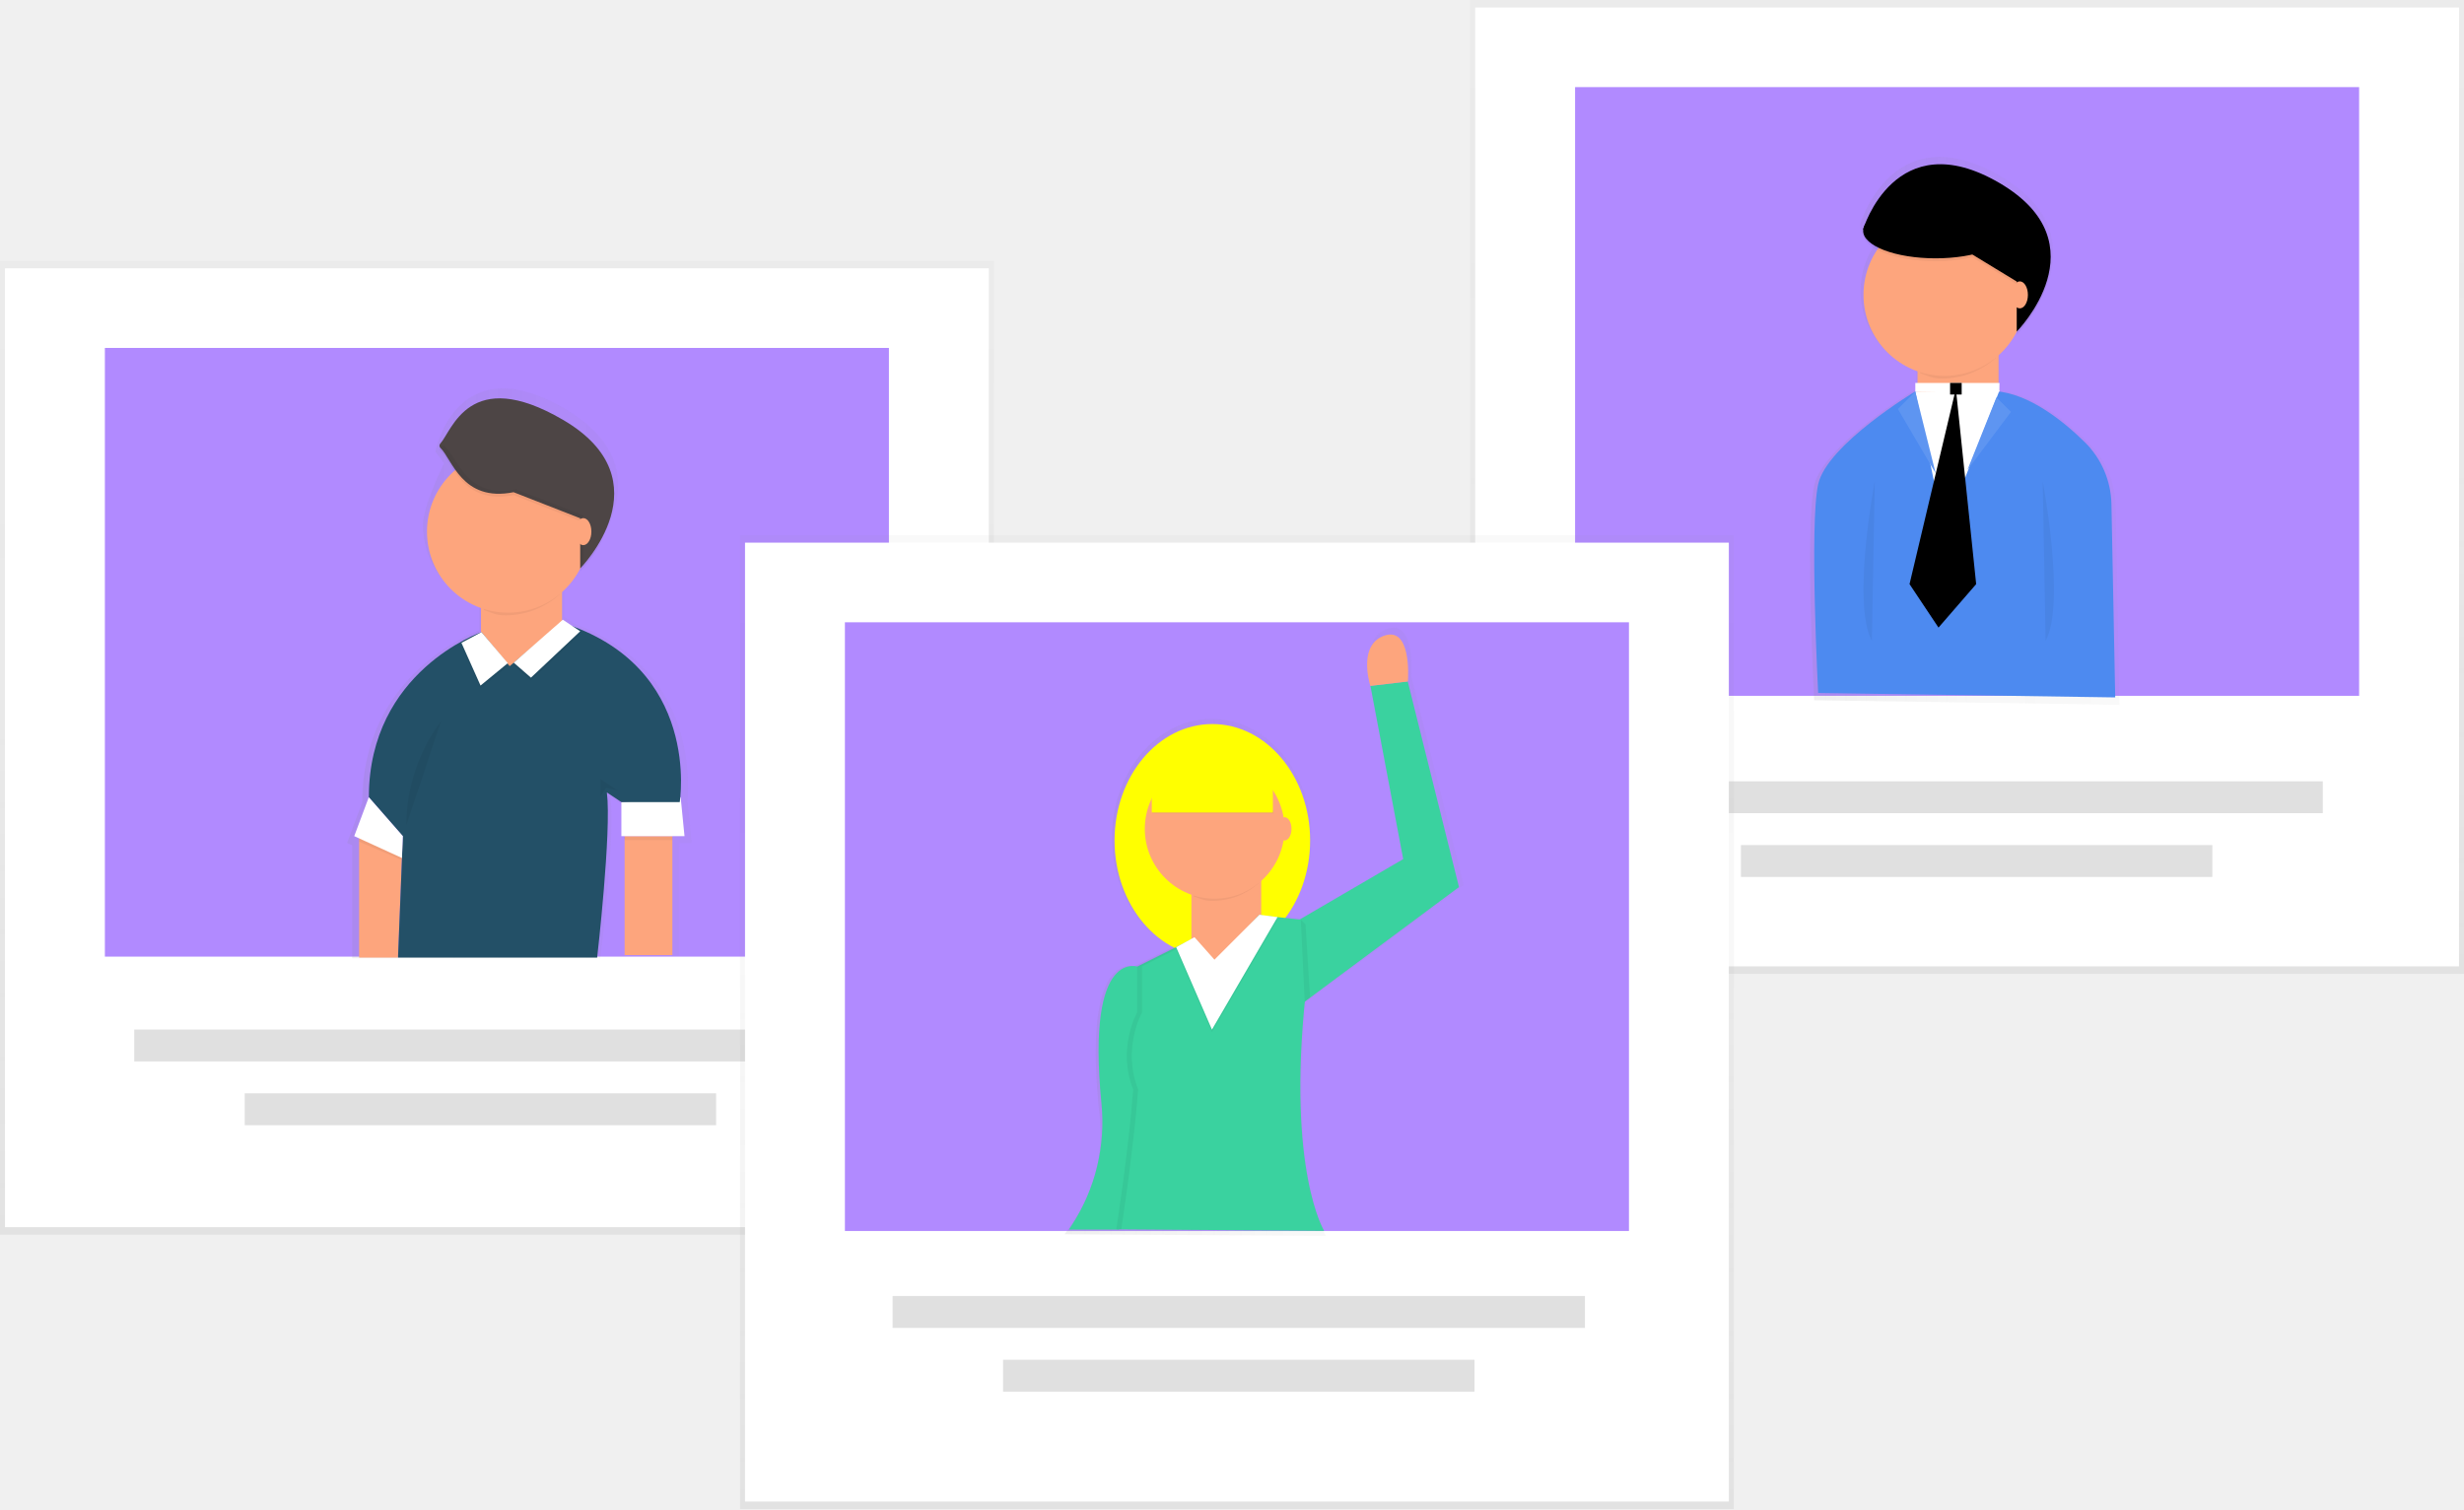
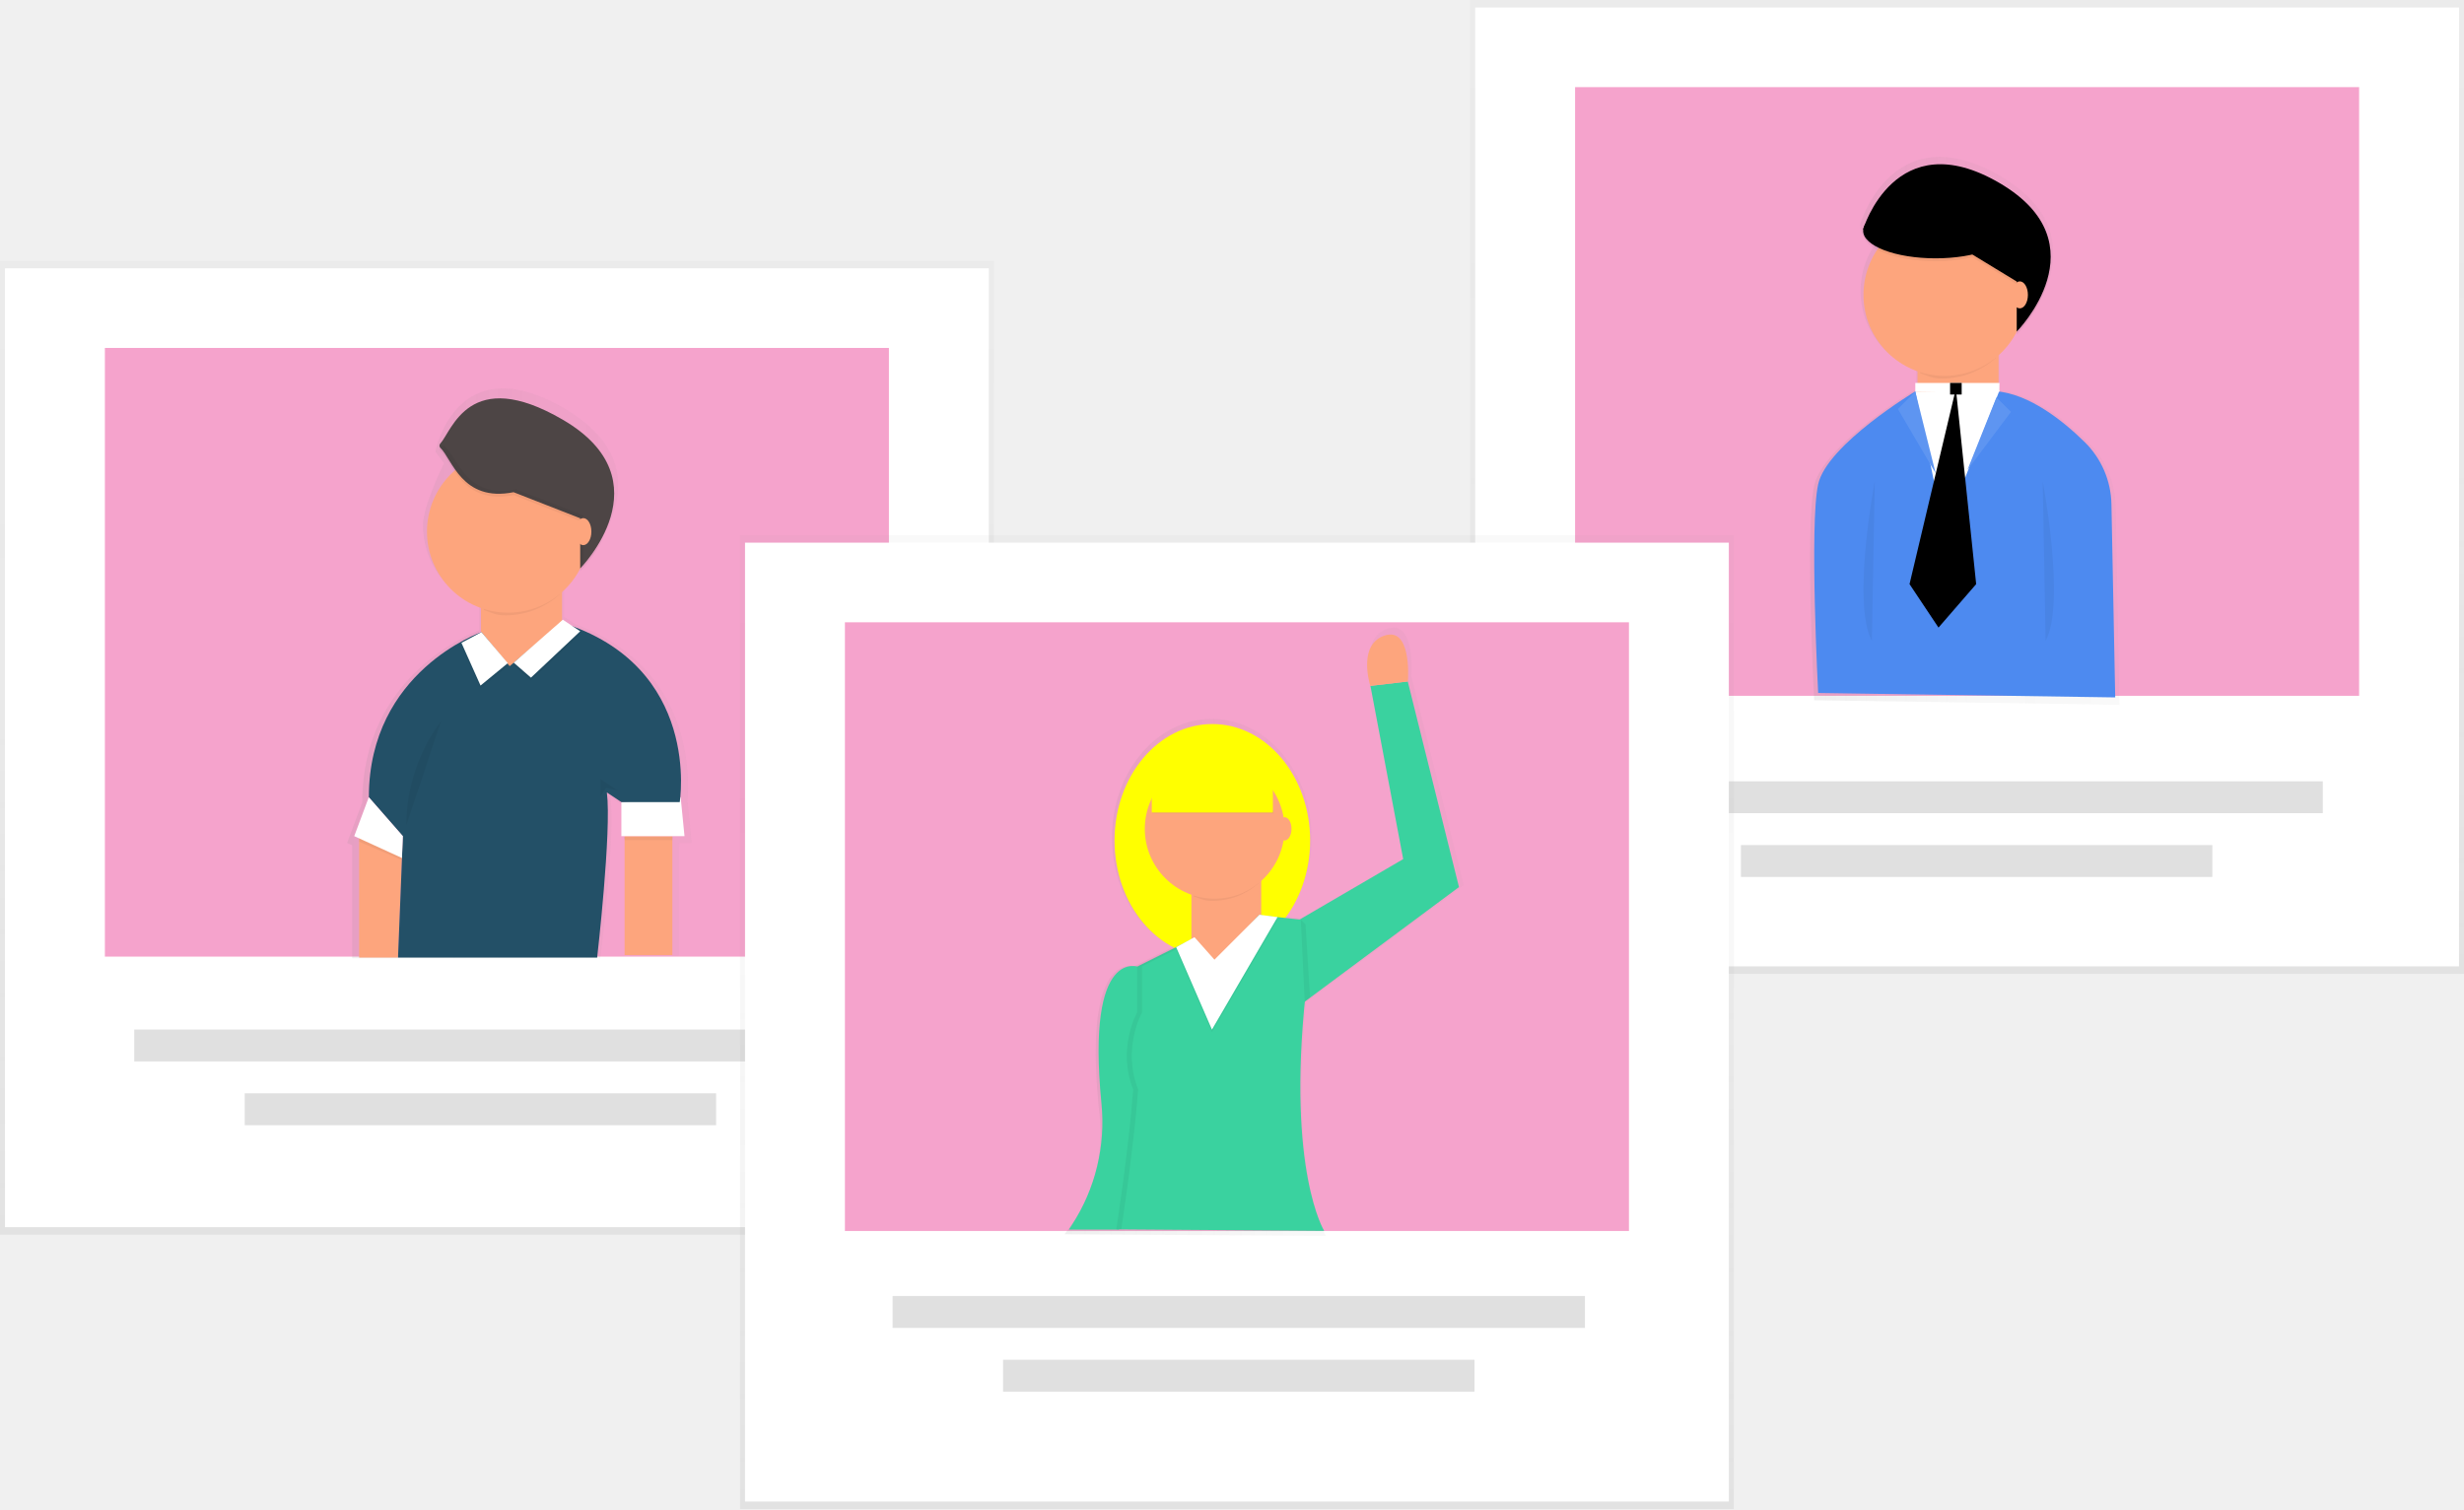
<svg xmlns="http://www.w3.org/2000/svg" xmlns:xlink="http://www.w3.org/1999/xlink" id="747ad91c-18bb-4936-b655-cddf352f94cc" data-name="Layer 1" width="1081.95" height="662.59" viewBox="0 0 1081.95 662.59">
  <defs>
    <linearGradient id="d97f7624-c4eb-4e7b-b35a-7f9180afe4f8" x1="863.76" y1="427.61" x2="863.76" gradientUnits="userSpaceOnUse">
      <stop offset="0" stop-color="gray" stop-opacity="0.25" />
      <stop offset="0.54" stop-color="gray" stop-opacity="0.12" />
      <stop offset="1" stop-color="gray" stop-opacity="0.1" />
    </linearGradient>
    <linearGradient id="bc158a6b-8b54-4024-9d86-b607f354f9d2" x1="853.83" y1="307.88" x2="989.67" y2="307.88" xlink:href="#d97f7624-c4eb-4e7b-b35a-7f9180afe4f8" />
    <linearGradient id="67a622da-4d2c-40ec-a156-0953688d8952" x1="218.19" y1="542.13" x2="218.19" y2="114.52" xlink:href="#d97f7624-c4eb-4e7b-b35a-7f9180afe4f8" />
    <linearGradient id="22f5c963-4955-4fd8-94b1-7c287e1ee373" x1="211.43" y1="414.37" x2="362.74" y2="414.37" xlink:href="#d97f7624-c4eb-4e7b-b35a-7f9180afe4f8" />
    <linearGradient id="435772a6-cef7-4b13-8b4e-baec559ce710" x1="543.14" y1="662.59" x2="543.14" y2="234.98" xlink:href="#d97f7624-c4eb-4e7b-b35a-7f9180afe4f8" />
    <linearGradient id="d5aea71b-2b89-434e-8ba8-1990ff8adea2" x1="526.51" y1="527.82" x2="701.7" y2="527.82" xlink:href="#d97f7624-c4eb-4e7b-b35a-7f9180afe4f8" />
  </defs>
  <g opacity="0.5">
    <rect x="645.57" width="436.38" height="427.61" fill="url(#d97f7624-c4eb-4e7b-b35a-7f9180afe4f8)" />
  </g>
  <rect x="647.76" y="3.29" width="432" height="421.03" fill="#fff" />
  <g opacity="0.5">
-     <rect x="691.62" y="38.25" width="344.28" height="267.27" fill="#6415ff" />
+     <rect x="691.62" y="38.25" width="344.28" height="267.27" fill="#EC4899" />
  </g>
  <g opacity="0.5">
    <path d="M988,341a40.35,40.35,0,0,0-12-28c-6.76-6.64-15.85-14.26-25.7-18.87h0l-.06,0A43.5,43.5,0,0,0,937,290.13V273.77a36.7,36.7,0,0,0,8.19-10.63h0v1.31S960.88,248.6,960.52,230c.23-11.17-5.14-23.46-23.15-34-41.82-24.4-57.84,11.08-60.89,19.29a5.5,5.5,0,0,0-.44,1.25l-.12.38,0,0a4.38,4.38,0,0,0,0,1.16h0l0,.12,0,0a4.84,4.84,0,0,0,0,.62c0,2.74,2.33,5.26,6.28,7.32A36.58,36.58,0,0,0,900.44,281V291.5l-.81-1.53s-5.59,3.35-12.8,8.49h0c-12.08,8.61-28.72,22.25-31.22,33.52-4,18,0,94.18,0,94.18l134.06,2Zm-41.37-79.35h0Zm-1.34,1.47h0Zm.1-.11.05-.05Zm.2-.21,0,0Zm-69.5-44v0Zm.18.59,0,.06Zm.25.59,0,.08Zm.32.58.06.1Zm.39.57.08.11Zm.46.56.11.12Zm.53.55.13.13Zm4.54,3,.14.07h0Zm-3.94-2.49.16.14Zm.66.53.19.14Zm.73.51.22.15Zm.79.5.26.15Zm.85.48.29.16Z" transform="translate(-59.03 -118.7)" fill="url(#bc158a6b-8b54-4024-9d86-b607f354f9d2)" />
  </g>
  <rect x="841.99" y="155.57" width="35.59" height="52.2" fill="#fda57d" />
  <path d="M902.2,282.57c3.72,1.32,5.32,2.37,9.49,2.37a35.42,35.42,0,0,0,23.73-9.12v-.37H902.2Z" transform="translate(-59.03 -118.7)" opacity="0.05" />
  <circle cx="853.85" cy="129.47" r="35.59" fill="#fda57d" />
  <circle cx="821.82" cy="118.79" fill="#ff0" />
  <path d="M880.84,237.49" transform="translate(-59.03 -118.7)" fill="#ff0" />
  <ellipse cx="849.93" cy="101.34" rx="31.81" ry="12.09" />
  <path d="M915.32,224.5l29.26,17.81v22s38.17-38.58-7.63-65.29-59.8,20.36-59.8,20.36S889.87,229.59,915.32,224.5Z" transform="translate(-59.03 -118.7)" />
  <ellipse cx="886.9" cy="129.47" rx="3.56" ry="5.93" fill="#fda57d" />
  <g opacity="0.05">
    <path d="M944.58,242.31,925.1,230.46A74.71,74.71,0,0,1,909,232.13c-17.1,0-31-5.13-31.77-11.56l0,.11,0,0a4.71,4.71,0,0,0,0,.6c0,6.68,14.24,12.09,31.81,12.09a74.71,74.71,0,0,0,16.15-1.67l19.47,11.85Z" transform="translate(-59.03 -118.7)" />
    <path d="M944.58,264.35v1.27s15.25-15.42,14.9-33.52C959.12,249.64,944.58,264.35,944.58,264.35Z" transform="translate(-59.03 -118.7)" />
  </g>
  <path d="M900.22,290.45s-38.94,23.36-42.83,40.88,0,91.64,0,91.64l130.44,1.95-1.66-84.82a39.27,39.27,0,0,0-11.7-27.25c-9.74-9.57-24.47-21.26-39.21-22.4l-17.52,33.1Z" transform="translate(-59.03 -118.7)" fill="#4d8af0" />
  <path d="M882.24,330.1s-10.18,53.43-1.27,70" transform="translate(-59.03 -118.7)" opacity="0.05" />
  <path d="M956,330.1s10.18,53.43,1.27,70" transform="translate(-59.03 -118.7)" opacity="0.05" />
  <polygon points="841.02 171.95 877.99 171.43 853.75 233.02 841.02 171.95" fill="#fff" />
  <polygon points="841.02 168.14 841.02 171.95 877.92 171.95 877.99 168.14 841.02 168.14" fill="#fff" />
  <rect x="856.29" y="168.14" width="5.09" height="5.09" />
  <polygon points="841.02 171.95 833.39 179.59 849.93 207.77 841.02 171.95" fill="#4d8af0" />
  <polygon points="876.64 174.5 883.01 180.86 863.92 206.3 876.64 174.5" fill="#4d8af0" />
  <polygon points="841.02 171.95 833.39 179.59 849.93 207.77 841.02 171.95" fill="#fff" opacity="0.1" />
  <polygon points="876.64 174.5 883.01 180.86 863.92 206.3 876.64 174.5" fill="#fff" opacity="0.1" />
  <polygon points="858.83 170.68 838.48 256.48 851.2 275.56 867.74 256.48 858.83 170.68" />
  <rect x="715.95" y="343.06" width="304" height="14" fill="#e0e0e0" />
  <rect x="764.45" y="371.06" width="207" height="14" fill="#e0e0e0" />
  <g opacity="0.5">
    <rect y="114.52" width="436.38" height="427.61" fill="url(#67a622da-4d2c-40ec-a156-0953688d8952)" />
  </g>
  <rect x="2.19" y="117.81" width="432" height="421.03" fill="#fff" />
  <g opacity="0.5">
-     <rect x="46.05" y="152.77" width="344.28" height="267.27" fill="#6415ff" />
+     <rect x="46.05" y="152.77" width="344.28" height="267.27" fill="#EC4899" />
  </g>
  <g opacity="0.5">
    <path d="M357.18,488.85h5.56L361,471.05l-.19,0c1.06-10.88,2.65-59.09-49.18-78.3L307,389.7l-.35.31V377A37.26,37.26,0,0,0,315,366.24h0v1.33A65.48,65.48,0,0,0,326.2,351a65.4,65.4,0,0,1-9.92,13.9v-.12c6.51-7.43,33.13-41.92-9.29-66.67-47.78-27.87-56.8,18.89-56.8,18.89L254,322.1s-9.25,18.52-9.25,27.26a37.14,37.14,0,0,0,24.75,35v11.1c-3.45,1.26-51.4,19.81-51.4,75.58l-6.68,17.8,2.23,1h0v49.61h109s6.68-52.85,4.45-70.65l6.68,4.45v15.58h1.48v.39h-.43l.43,1.44v47.68h21.88V490.68l.25-1.44h-.25Zm-123.66,4.08h0l.16-4.08Z" transform="translate(-59.03 -118.7)" fill="url(#22f5c963-4955-4fd8-94b1-7c287e1ee373)" />
  </g>
  <rect x="211.21" y="259.53" width="35.59" height="52.2" fill="#fda57d" />
  <path d="M271.43,386.53c3.72,1.32,5.32,2.37,9.49,2.37a35.41,35.41,0,0,0,23.73-9.12v-.37H271.43Z" transform="translate(-59.03 -118.7)" opacity="0.05" />
  <circle cx="223.08" cy="233.43" r="35.59" fill="#fda57d" />
  <circle cx="191.05" cy="222.75" fill="#ff0" />
  <path d="M250.07,341.45" transform="translate(-59.03 -118.7)" fill="#ff0" />
  <path d="M284.54,334.82l29.26,11.45v22S352,329.74,306.17,303c-41.18-24-48.64,4.91-53.82,10.47a1.34,1.34,0,0,0,.07,1.9C257.51,320.16,261.86,339.36,284.54,334.82Z" transform="translate(-59.03 -118.7)" fill="#4d4545" />
  <rect x="274.27" y="367.13" width="20.97" height="52.25" fill="#fda57d" />
  <polygon points="272.85 352.2 272.85 367.13 300.57 367.13 298.88 350.07 272.85 352.2" fill="#fff" />
  <polygon points="157.68 367.13 157.68 420.45 174.74 420.45 176.72 371.04 157.68 367.13" fill="#fda57d" />
  <path d="M282.82,411.19l-12.38-14.93S221,413.32,221,468.77l14.93,17.06-2.13,53.32h87.44s6.4-55.45,4.27-72.51l6.4,4.27h25.59s9.84-59.72-52-78.91Z" transform="translate(-59.03 -118.7)" fill="#235067" />
  <polygon points="161.94 350.07 155.55 367.13 176.49 376.73 176.87 367.13 161.94 350.07" fill="#fff" />
  <polygon points="202.62 283.54 211 302.29 222.97 292.45 211.41 278.83 202.62 283.54" opacity="0.05" />
  <polygon points="202.62 282.27 211 301.01 222.97 291.18 211.41 277.56 202.62 282.27" fill="#fff" />
  <polygon points="247.14 273.37 254.77 278.46 233.15 298.81 225.58 292.24 247.14 273.37" opacity="0.05" />
  <polygon points="247.14 272.1 254.77 277.18 233.15 297.54 225.58 290.97 247.14 272.1" fill="#fff" />
  <path d="M237.47,481.12a76,76,0,0,1,15.27-45.8" transform="translate(-59.03 -118.7)" opacity="0.05" />
  <polygon points="263.68 349.7 263.68 342.06 271.31 347.15 266.22 345.88 263.68 349.7" opacity="0.05" />
  <polygon points="273.86 367.51 274.27 368.88 295.24 368.88 295.48 367.51 273.86 367.51" opacity="0.05" />
  <polygon points="157.68 368.11 157.68 369.57 176.38 377.6 175.9 376.41 157.68 368.11" opacity="0.05" />
  <path d="M324.58,353.71a62.69,62.69,0,0,1-9.5,13.32V345l-29.26-11.45c-21.93,4.39-25.39-13.25-31.54-18.9a1.35,1.35,0,0,0-1.9.08l0,0a1.34,1.34,0,0,0,.07,1.9c5.1,4.78,9.44,24,32.13,19.44l29.26,11.45v22A62.76,62.76,0,0,0,324.58,353.71Z" transform="translate(-59.03 -118.7)" opacity="0.05" />
  <ellipse cx="256.12" cy="233.43" rx="3.56" ry="5.93" fill="#fda57d" />
  <rect x="58.95" y="452.06" width="304" height="14" fill="#e0e0e0" />
  <rect x="107.45" y="480.06" width="207" height="14" fill="#e0e0e0" />
  <g opacity="0.5">
    <rect x="324.95" y="234.98" width="436.38" height="427.61" fill="url(#435772a6-cef7-4b13-8b4e-baec559ce710)" />
  </g>
  <rect x="327.14" y="238.27" width="432" height="421.03" fill="#fff" />
  <g opacity="0.5">
-     <rect x="371" y="273.24" width="344.28" height="267.27" fill="#6415ff" />
+     <rect x="371" y="273.24" width="344.28" height="267.27" fill="#EC4899" />
  </g>
  <g opacity="0.5">
    <path d="M632.51,558.78l1-.75,1.43-1.06h0l66.76-49.59-22.95-91.79s0-.11,0-.3c.19-2.8,1.26-24.47-10.45-20.56-11.44,3.81-7.2,19.82-6.38,22.54l.13.4,14.6,77.19-46.4,27.06-6.44-.72a57.9,57.9,0,0,0,11.11-34.69c0-28.8-19.61-52.15-43.81-52.15s-43.81,23.35-43.81,52.15c0,21.57,11,40.09,26.69,48l-16.61,8.31v.09c-4.76-1-22.82-.7-15.5,65.58a69.92,69.92,0,0,1-10.81,45.8l-4.58,6.37,114.35.7h.35S625,635.41,632.51,558.78Z" transform="translate(-59.03 -118.7)" fill="url(#d5aea71b-2b89-434e-8ba8-1990ff8adea2)" />
  </g>
  <path d="M559.4,543.37s-23.6-10.19-16.72,59.84a82.67,82.67,0,0,1-12.87,53.17l-1.45,2.23H550.3l16.52-17.5Z" transform="translate(-59.03 -118.7)" fill="#3ad29f" />
  <path d="M677.25,418.22s0-.1,0-.29l-16.5,1.94.12.4,14.31,75.66-49.08,28.63,2,36.81,71.57-53.17Z" transform="translate(-59.03 -118.7)" fill="#3ad29f" />
  <ellipse cx="532.34" cy="369.04" rx="42.94" ry="51.12" fill="#ff0" />
  <rect x="523.14" y="386.42" width="30.67" height="44.99" fill="#fda57d" />
  <path d="M591.37,543l-8.18-12.27L558.65,543V563.3S549.74,579,557,597.08c-2,26.58-7.42,61.42-7.42,61.42l90.91.67s-16.36-26.23-8.18-103.93l-2-32.72-18.4-2Z" transform="translate(-59.03 -118.7)" fill="#3ad29f" />
  <polygon points="571.19 403.81 573.24 405.85 575.28 438.1 572.9 439.87 571.19 403.81" opacity="0.05" />
  <path d="M583.19,512.28c3.2,1.13,4.59,2,8.18,2a30.52,30.52,0,0,0,20.45-7.86v-.32H583.19Z" transform="translate(-59.03 -118.7)" opacity="0.05" />
  <circle cx="533.36" cy="363.93" r="30.67" fill="#fda57d" />
  <ellipse cx="564.04" cy="363.93" rx="3.07" ry="5.11" fill="#fda57d" />
  <circle cx="505.76" cy="354.73" fill="#ff0" />
  <path d="M564.78,473.43" transform="translate(-59.03 -118.7)" fill="#ff0" />
  <polygon points="506.58 354.33 506.58 355.77 559.23 355.77 559.23 357.21 505.86 357.21 506.58 354.33" opacity="0.05" />
  <rect x="505.76" y="330.19" width="53.17" height="26.58" fill="#ff0" />
  <path d="M667,397.77c-11.21,3.74-7.06,19.43-6.26,22.1l16.5-1.94C677.46,415.18,678.51,393.94,667,397.77Z" transform="translate(-59.03 -118.7)" fill="#fda57d" />
  <g opacity="0.05">
    <path d="M551.39,658.5s5.38-34.84,7.42-61.42c-7.21-18,1.69-33.78,1.69-33.78V543l22.89-11.45-.55-.82L558.31,543V563.3s-8.9,15.75-1.69,33.78c-2,26.58-7.42,61.42-7.42,61.42l90.91.67v0Z" transform="translate(-59.03 -118.7)" />
    <polygon points="534.19 424.25 554.44 401.98 552.45 401.76 533.26 422.86 534.19 424.25" />
  </g>
  <polygon points="516.46 416.99 532.17 453.17 560.97 403.76 553.01 402.74 533.27 422.47 524.5 412.61 516.46 416.99" opacity="0.05" />
  <polygon points="516.46 415.89 532.17 452.08 560.97 402.67 553.01 401.64 533.27 421.38 524.5 411.51 516.46 415.89" fill="#fff" />
  <rect x="391.95" y="569.06" width="304" height="14" fill="#e0e0e0" />
  <rect x="440.45" y="597.06" width="207" height="14" fill="#e0e0e0" />
</svg>
